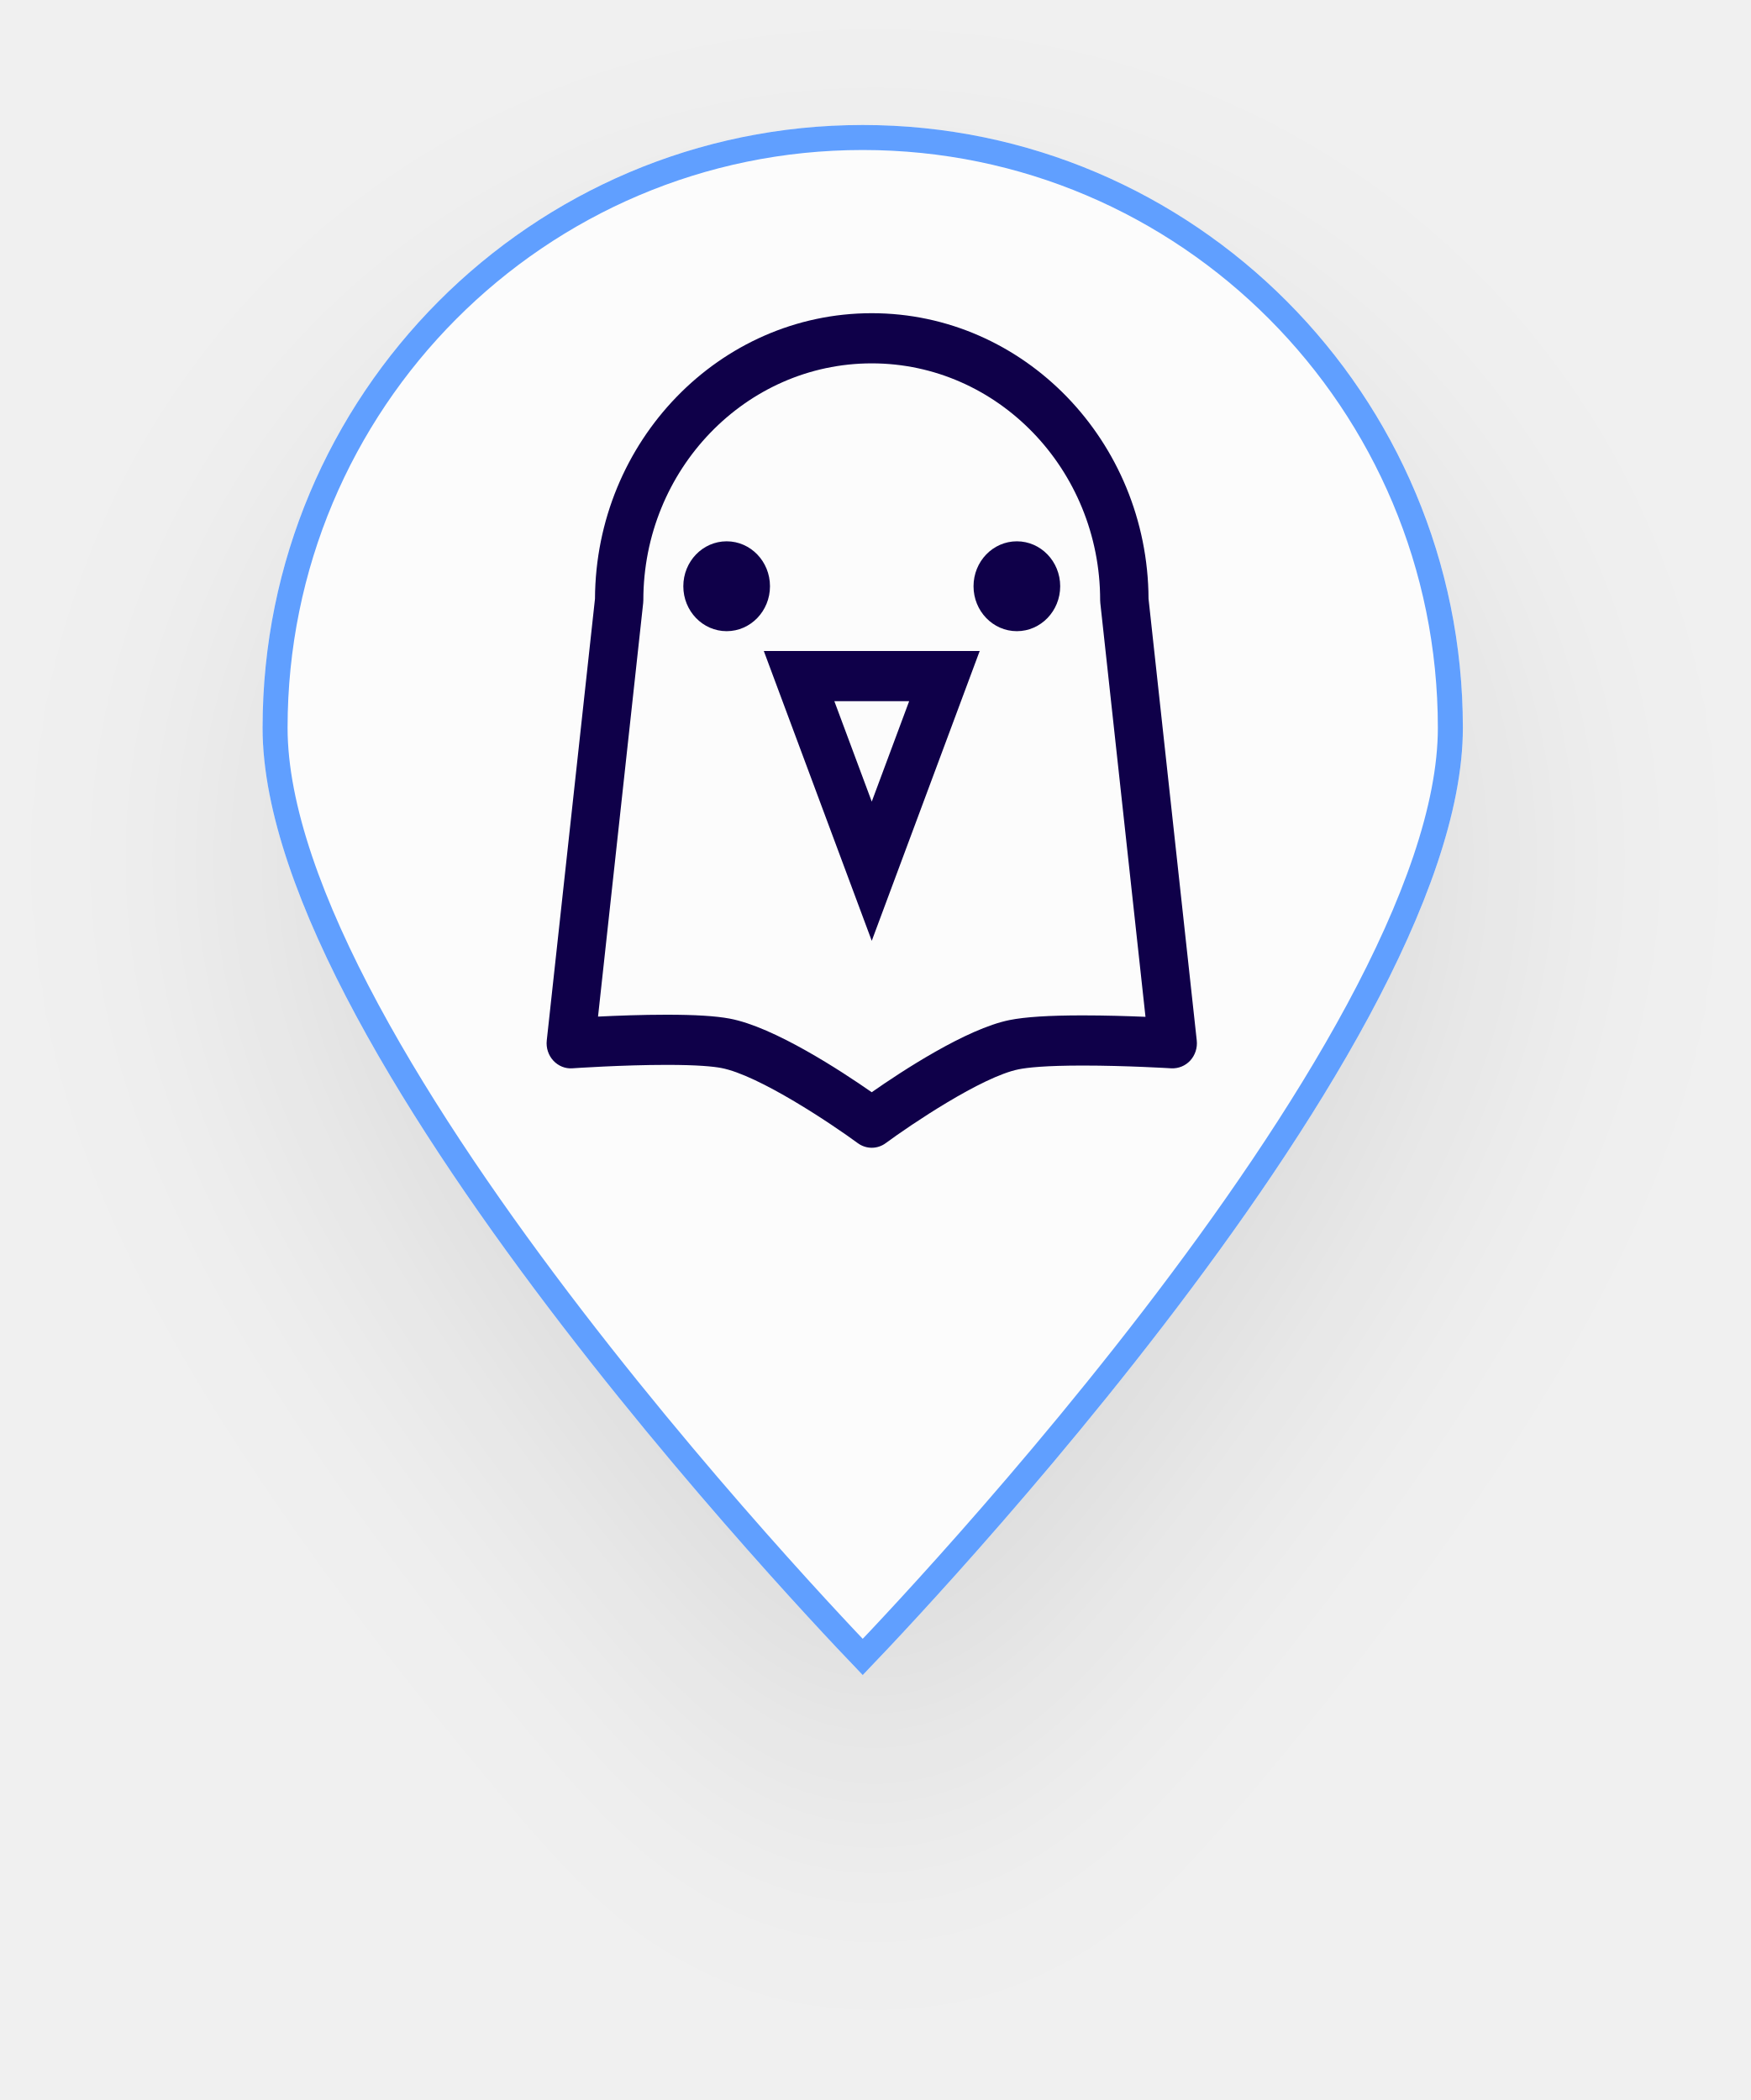
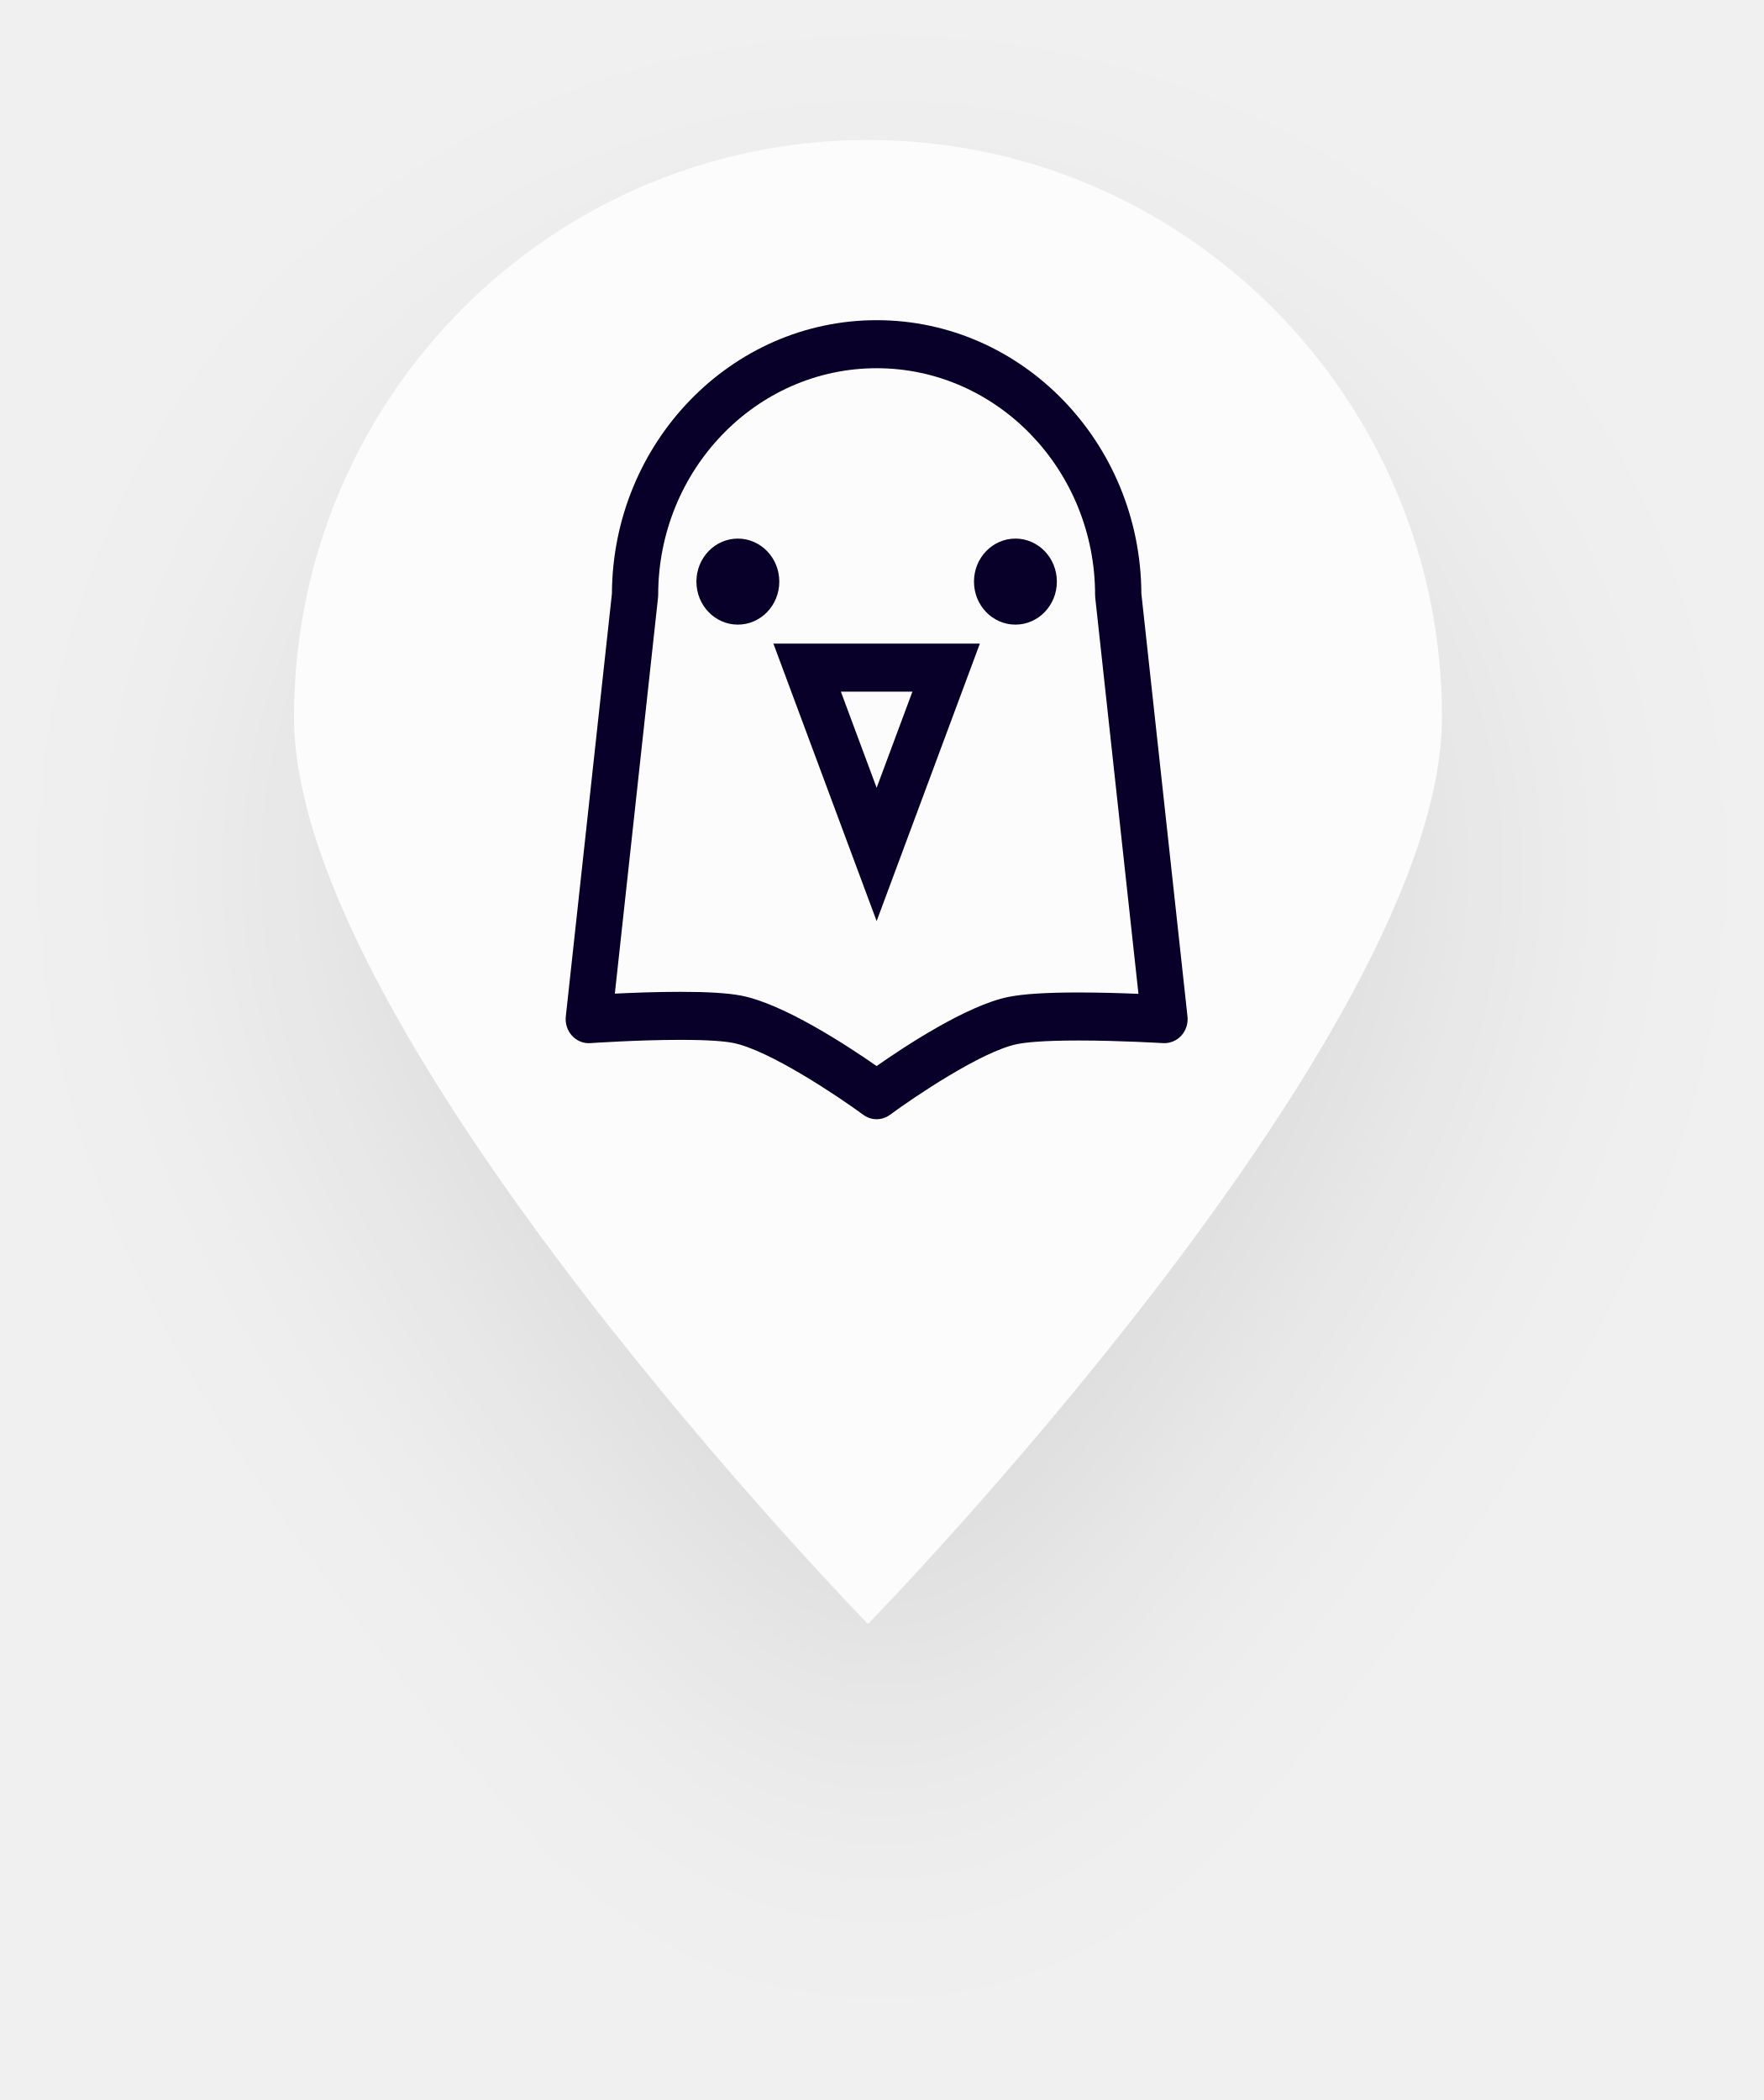
- <svg xmlns="http://www.w3.org/2000/svg" width="140" height="168" viewBox="0 0 140 168" fill="none">
+ <svg xmlns="http://www.w3.org/2000/svg" width="126" height="150" viewBox="0 0 126 150" fill="none">
  <g filter="url(#filter0_d)">
-     <path d="M117 58.222C117 84.855 69 134 69 134C69 134 21 84.855 21 58.222C21 31.59 42.49 10 69 10C95.51 10 117 31.59 117 58.222Z" fill="#FCFCFC" />
-     <path d="M116 58.222C116 64.624 113.1 72.508 108.62 80.824C104.155 89.111 98.19 97.703 92.207 105.489C86.227 113.271 80.244 120.227 75.755 125.238C73.511 127.743 71.642 129.76 70.334 131.151C69.786 131.734 69.337 132.207 69 132.559C68.663 132.207 68.214 131.734 67.666 131.151C66.358 129.76 64.489 127.743 62.245 125.238C57.756 120.227 51.773 113.271 45.793 105.489C39.81 97.703 33.845 89.111 29.38 80.824C24.9 72.508 22 64.624 22 58.222C22 32.138 43.047 11 69 11C94.953 11 116 32.138 116 58.222Z" stroke="#609FFF" stroke-width="2" />
-   </g>
-   <g clip-path="url(#clip0)">
-     <path d="M95.716 83.236L91.86 47.901C91.799 35.293 81.892 25.056 69.723 25.056C57.554 25.056 47.646 35.294 47.587 47.901L43.73 83.236C43.665 83.827 43.857 84.418 44.253 84.848C44.65 85.278 45.211 85.508 45.781 85.464C45.821 85.461 49.765 85.19 53.317 85.19C55.821 85.19 57.065 85.323 57.668 85.436C60.69 85.999 66.587 89.969 68.605 91.452C68.94 91.697 69.331 91.821 69.723 91.821C70.115 91.821 70.508 91.697 70.843 91.449C72.797 90.008 78.518 86.137 81.48 85.543C82.161 85.406 83.603 85.244 86.604 85.244C90.057 85.244 93.643 85.462 93.678 85.465C94.245 85.493 94.803 85.272 95.197 84.843C95.59 84.413 95.78 83.825 95.716 83.236ZM86.604 81.231C83.911 81.231 81.996 81.353 80.745 81.604C77.277 82.299 72.049 85.749 69.72 87.379C67.336 85.716 61.913 82.151 58.352 81.487C57.233 81.278 55.586 81.177 53.316 81.177C51.358 81.177 49.328 81.253 47.83 81.328L51.441 48.243C51.45 48.168 51.454 48.093 51.454 48.018C51.454 37.569 59.648 29.069 69.722 29.069C79.795 29.069 87.99 37.569 87.99 48.018C87.99 48.093 87.995 48.169 88.003 48.243L91.616 81.346C90.246 81.288 88.424 81.231 86.604 81.231Z" fill="#0F0049" />
-     <path d="M58.117 50.494C60.031 50.494 61.583 48.885 61.583 46.9C61.583 44.914 60.031 43.305 58.117 43.305C56.203 43.305 54.652 44.914 54.652 46.9C54.652 48.885 56.203 50.494 58.117 50.494Z" fill="#0F0049" />
-     <path d="M81.328 50.494C83.242 50.494 84.794 48.885 84.794 46.9C84.794 44.914 83.242 43.305 81.328 43.305C79.414 43.305 77.863 44.914 77.863 46.9C77.863 48.885 79.414 50.494 81.328 50.494Z" fill="#0F0049" />
-     <path d="M69.723 75.266L78.355 52.081H61.09L69.723 75.266ZM69.723 64.129L66.731 56.094H72.714L69.723 64.129Z" fill="#0F0049" />
+     <path d="M103 51.222C103 73.989 62 116 62 116C62 116 21 73.989 21 51.222C21 28.456 39.356 10 62 10C84.644 10 103 28.456 103 51.222Z" fill="#FCFCFC" />
+     <g clip-path="url(#clip0)">
+       <path d="M84.82 72.605L81.526 42.399C81.474 31.621 73.012 22.87 62.617 22.87C52.223 22.87 43.76 31.622 43.709 42.399L40.415 72.605C40.36 73.11 40.523 73.615 40.862 73.983C41.201 74.351 41.68 74.547 42.167 74.509C42.201 74.507 45.57 74.275 48.604 74.275C50.742 74.275 51.805 74.389 52.321 74.486C54.902 74.967 59.939 78.361 61.662 79.628C61.949 79.838 62.283 79.944 62.617 79.944C62.952 79.944 63.288 79.837 63.574 79.626C65.244 78.394 70.13 75.084 72.66 74.577C73.242 74.46 74.473 74.321 77.037 74.321C79.986 74.321 83.049 74.508 83.079 74.51C83.564 74.534 84.04 74.345 84.376 73.978C84.712 73.611 84.875 73.108 84.82 72.605ZM77.037 70.891C74.737 70.891 73.1 70.995 72.032 71.209C69.07 71.804 64.604 74.753 62.615 76.146C60.578 74.725 55.947 71.678 52.905 71.109C51.949 70.931 50.542 70.845 48.603 70.845C46.931 70.845 45.197 70.91 43.917 70.973L47.002 42.691C47.009 42.627 47.013 42.563 47.013 42.499C47.013 33.567 54.012 26.301 62.617 26.301C71.221 26.301 78.221 33.567 78.221 42.499C78.221 42.563 78.225 42.628 78.231 42.691L81.318 70.989C80.148 70.94 78.591 70.891 77.037 70.891Z" fill="#080029" />
+       <path d="M52.704 44.616C54.339 44.616 55.664 43.241 55.664 41.544C55.664 39.846 54.339 38.471 52.704 38.471C51.069 38.471 49.744 39.846 49.744 41.544C49.744 43.241 51.069 44.616 52.704 44.616Z" fill="#080029" />
+       <path d="M72.53 44.616C74.165 44.616 75.49 43.241 75.49 41.544C75.49 39.846 74.165 38.471 72.53 38.471C70.895 38.471 69.57 39.846 69.57 41.544C69.57 43.241 70.895 44.616 72.53 44.616Z" fill="#080029" />
+       <path d="M62.617 65.792L69.99 45.972H55.243L62.617 65.792ZM62.617 56.271L60.062 49.403H65.173L62.617 56.271Z" fill="#080029" />
+     </g>
  </g>
  <defs>
-     <filter id="filter0_d" x="0" y="0" width="140" height="168" filterUnits="userSpaceOnUse" color-interpolation-filters="sRGB">
+     <filter id="filter0_d" x="0" y="0" width="126" height="150" filterUnits="userSpaceOnUse" color-interpolation-filters="sRGB">
      <feFlood flood-opacity="0" result="BackgroundImageFix" />
      <feColorMatrix in="SourceAlpha" type="matrix" values="0 0 0 0 0 0 0 0 0 0 0 0 0 0 0 0 0 0 127 0" />
      <feOffset dx="1" dy="12" />
      <feGaussianBlur stdDeviation="11" />
      <feColorMatrix type="matrix" values="0 0 0 0 0 0 0 0 0 0 0 0 0 0 0 0 0 0 0.09 0" />
      <feBlend mode="normal" in2="BackgroundImageFix" result="effect1_dropShadow" />
      <feBlend mode="normal" in="SourceGraphic" in2="effect1_dropShadow" result="shape" />
    </filter>
    <clipPath id="clip0">
-       <rect width="52.87" height="66.876" fill="white" transform="translate(43.2609 25)" />
+       <rect width="45.159" height="57.169" fill="white" transform="translate(40.0144 22.8226)" />
    </clipPath>
  </defs>
</svg>
